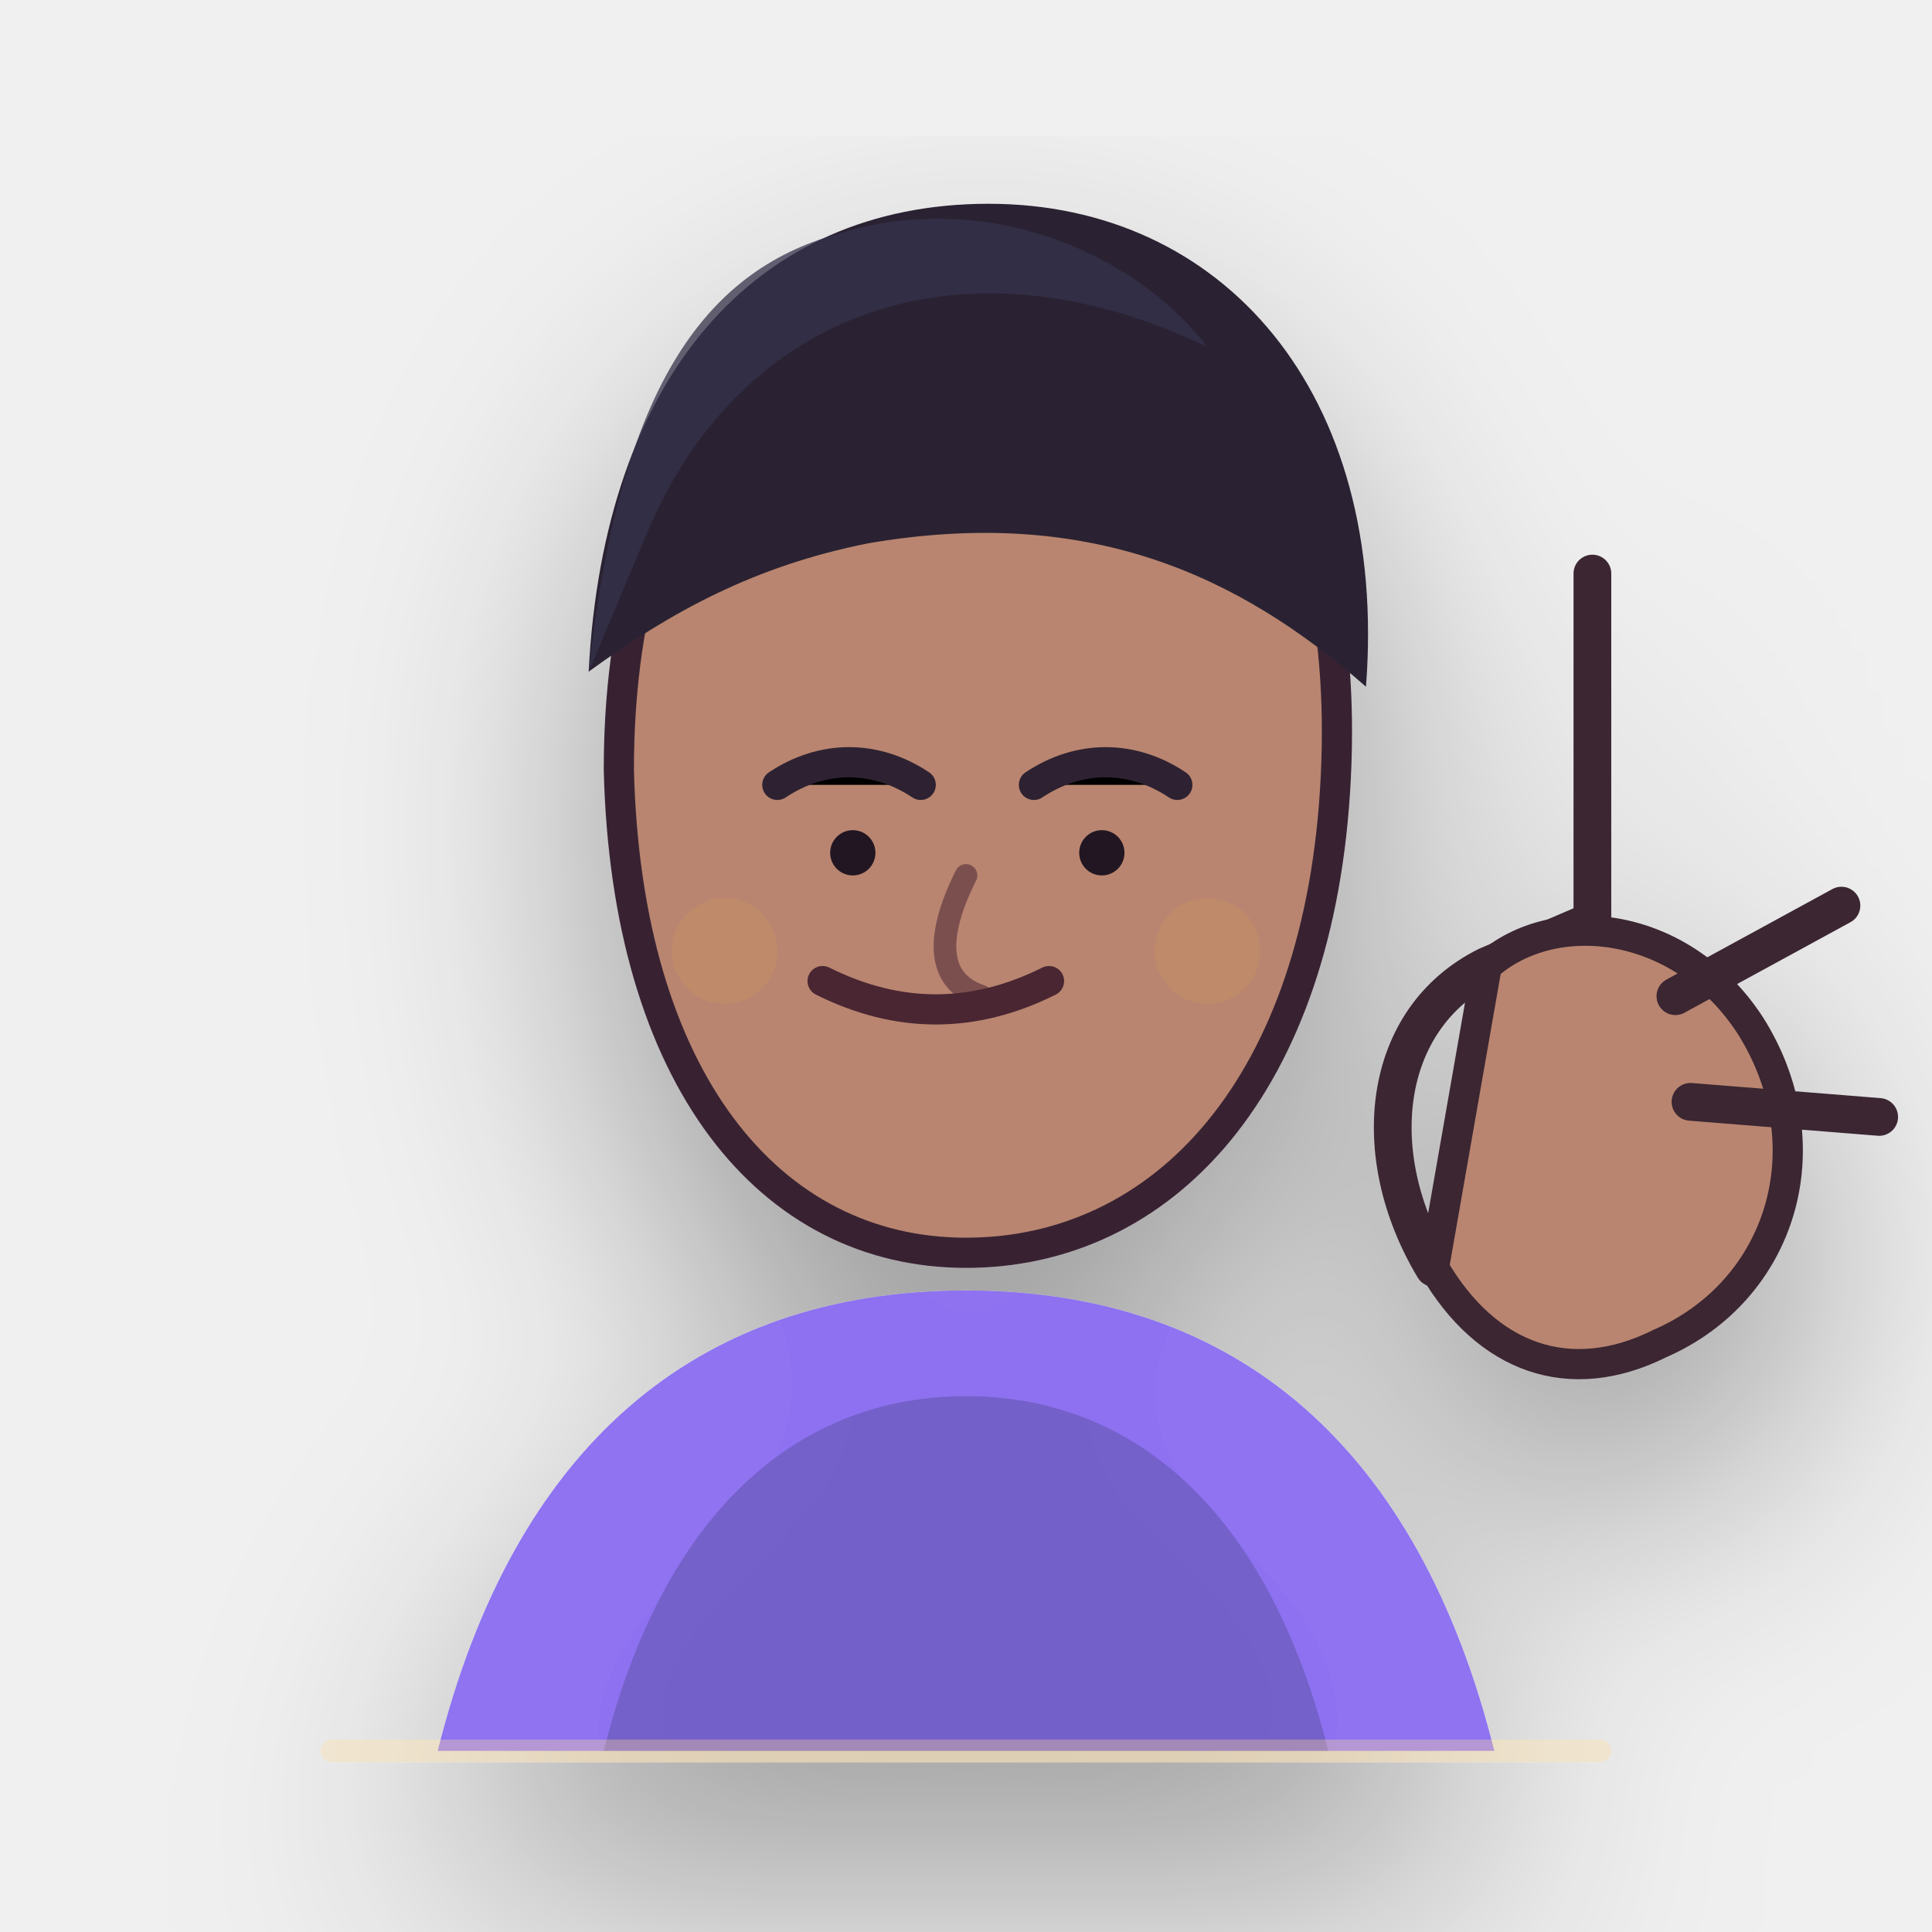
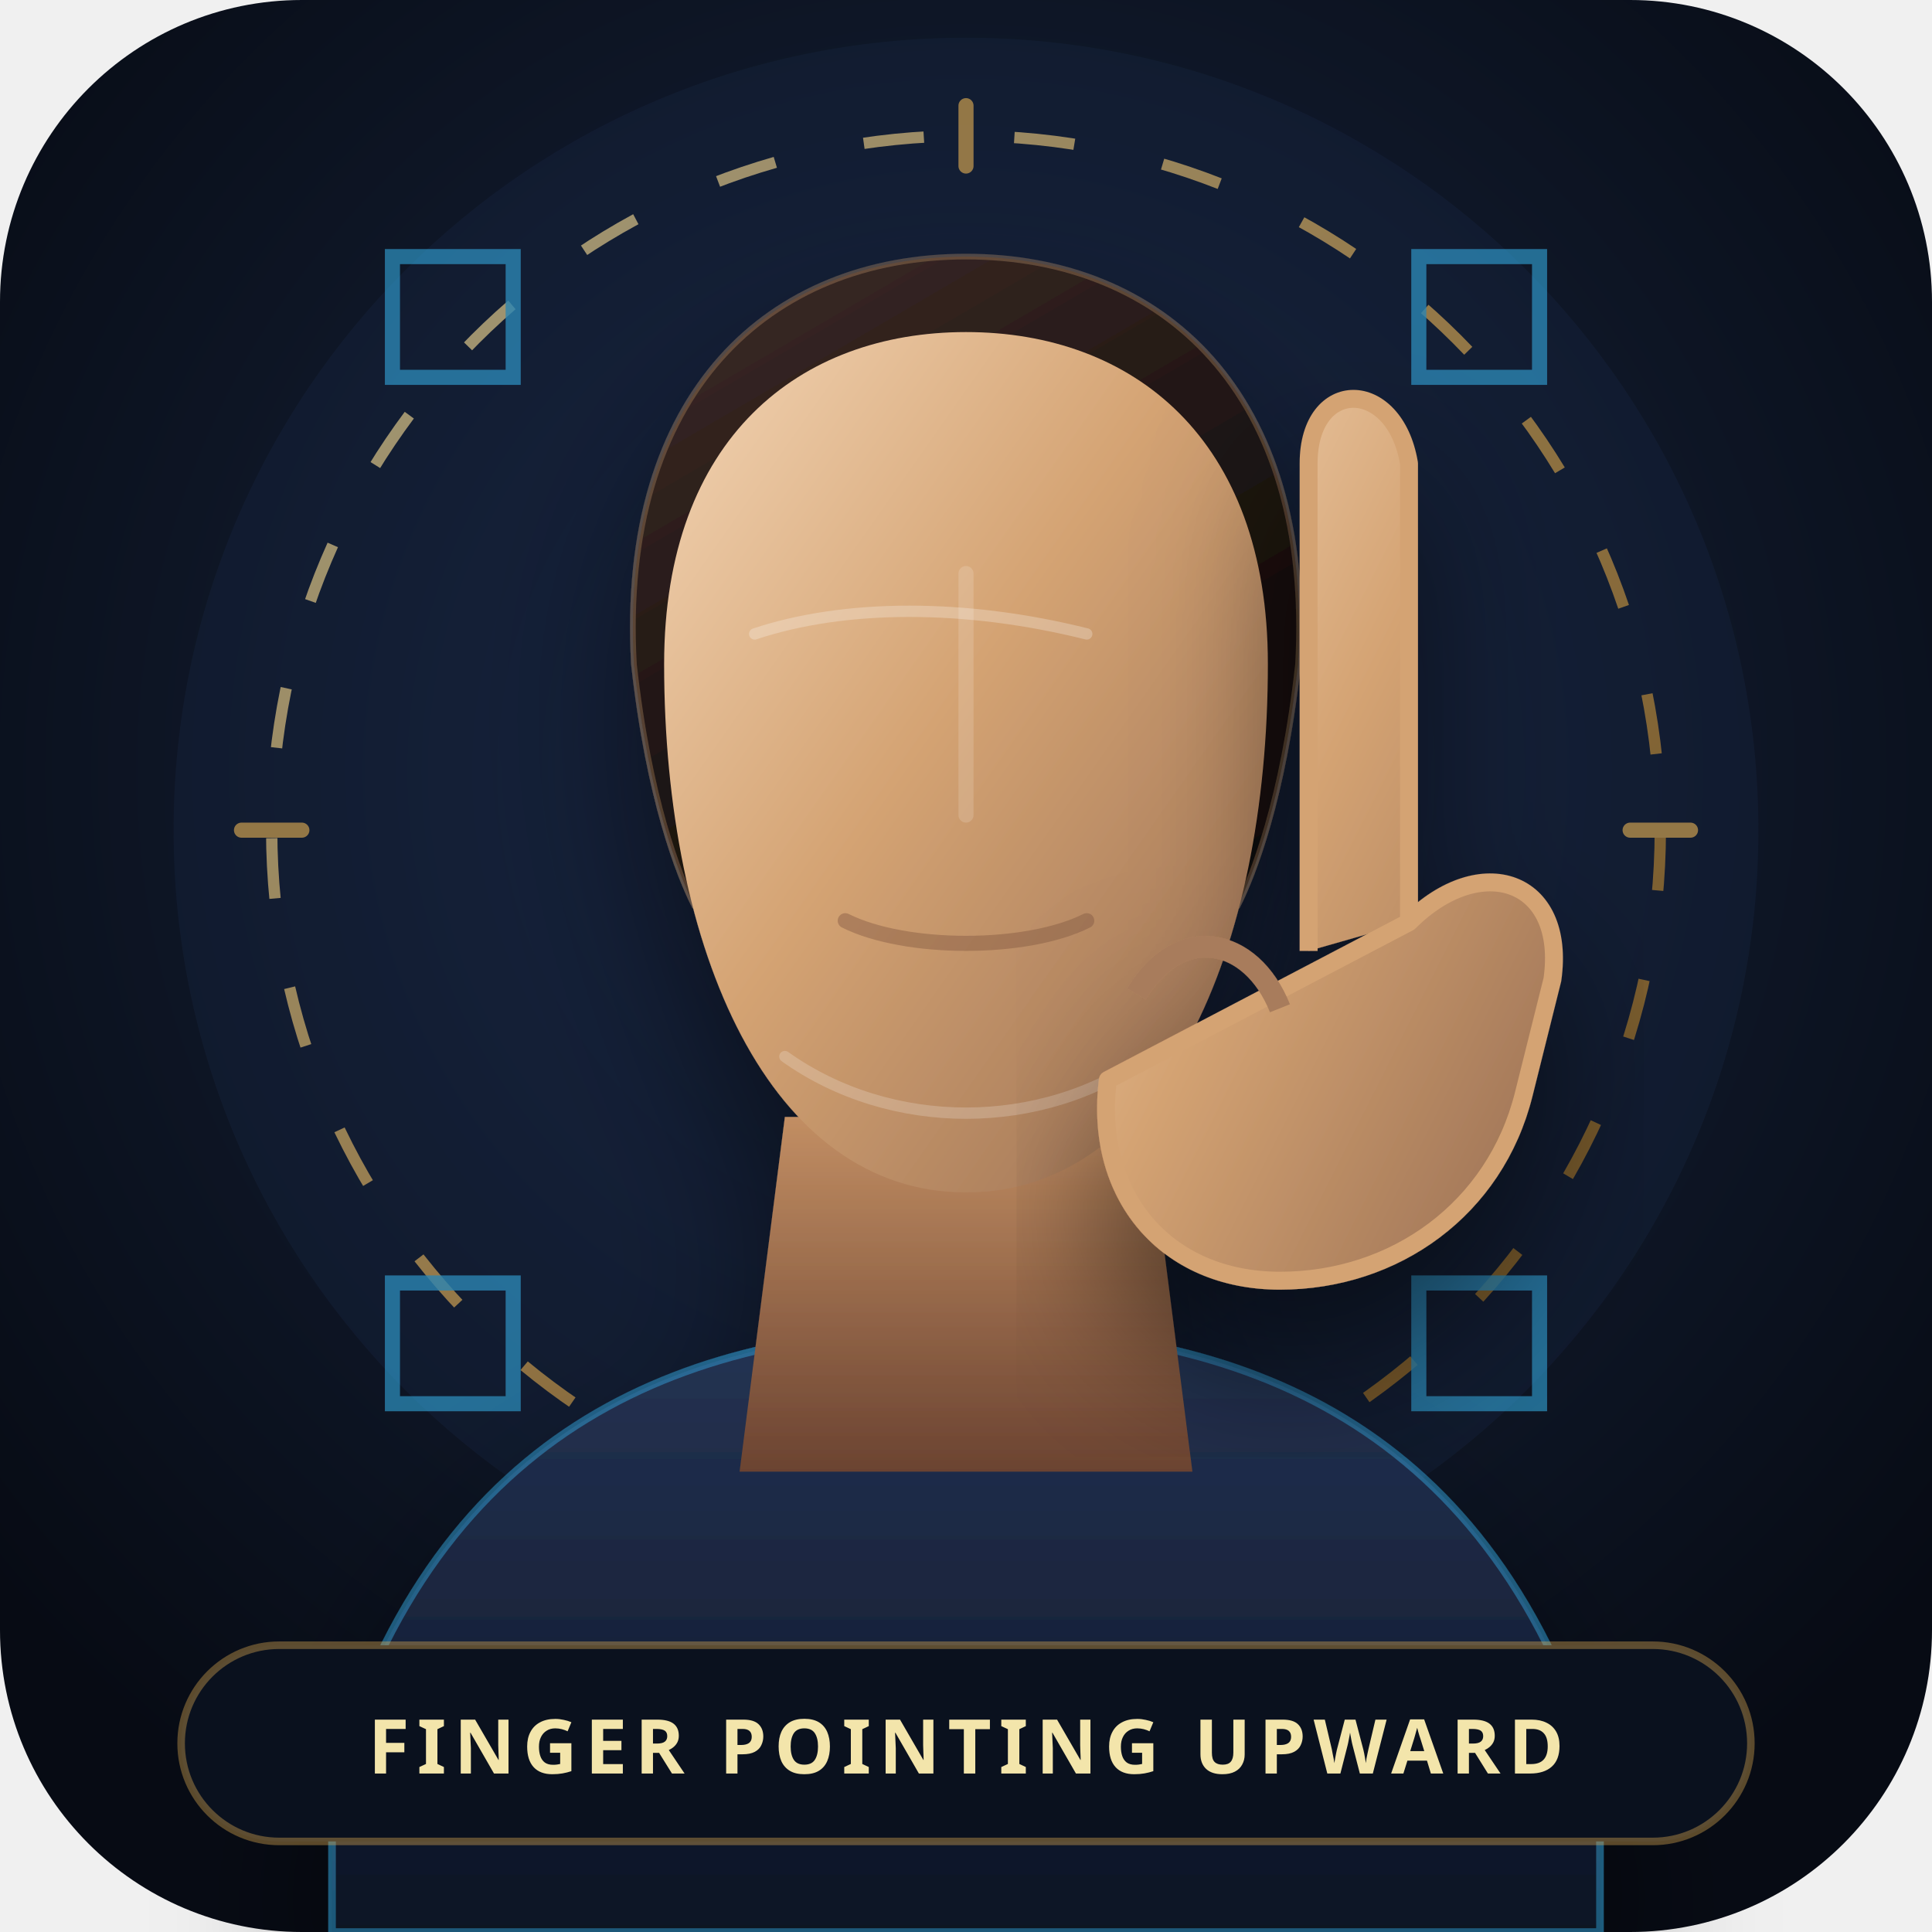
<svg xmlns="http://www.w3.org/2000/svg" width="512" height="512" viewBox="0 0 256 256" role="img" aria-label="male verification pose finger-up">
  <defs>
-     <linearGradient id="g11" x1="36" y1="28" x2="220" y2="232" gradientUnits="userSpaceOnUse">
-       <stop stop-color="#ef5e5e" stop-opacity=".22" />
-       <stop offset=".52" stop-color="#d9a752" stop-opacity=".18" />
-       <stop offset="1" stop-color="#8a6ef2" stop-opacity=".20" />
+     <radialGradient id="bgGrad" cx="50%" cy="40%" r="65%">
+       <stop offset="0%" stop-color="#1A2744" />
+       <stop offset="60%" stop-color="#0E1626" />
+       <stop offset="100%" stop-color="#070B14" />
+     </radialGradient>
+     <linearGradient id="skinLight" x1="0%" y1="0%" x2="100%" y2="100%">
+       <stop offset="0%" stop-color="#F3D5B5" />
+       <stop offset="45%" stop-color="#D4A373" />
+       <stop offset="85%" stop-color="#A87C5B" />
+       <stop offset="100%" stop-color="#7B503B" />
    </linearGradient>
-     <filter id="s" x="-20%" y="-20%" width="140%" height="140%">
-       <feDropShadow dx="0" dy="18" stdDeviation="18" flood-color="#05070d" flood-opacity=".35" />
+     <linearGradient id="skinShadow" x1="0%" y1="0%" x2="0%" y2="100%">
+       <stop offset="0%" stop-color="#C28E63" />
+       <stop offset="100%" stop-color="#6B4331" />
+     </linearGradient>
+     <linearGradient id="hairGrad" x1="20%" y1="0%" x2="80%" y2="100%">
+       <stop offset="0%" stop-color="#3A2925" />
+       <stop offset="50%" stop-color="#1F1513" />
+       <stop offset="100%" stop-color="#110B0A" />
+     </linearGradient>
+     <linearGradient id="clothGrad" x1="0%" y1="0%" x2="0%" y2="100%">
+       <stop offset="0%" stop-color="#243354" />
+       <stop offset="100%" stop-color="#0E1524" />
+     </linearGradient>
+     <linearGradient id="goldGrad" x1="0%" y1="0%" x2="100%" y2="100%">
+       <stop offset="0%" stop-color="#F3E5AB" />
+       <stop offset="50%" stop-color="#D9A752" />
+       <stop offset="100%" stop-color="#996515" />
+     </linearGradient>
+     <filter id="dropShadow" x="-20%" y="-20%" width="140%" height="140%">
+       <feDropShadow dx="0" dy="12" stdDeviation="10" flood-color="#000000" flood-opacity="0.5" />
+     </filter>
+     <filter id="glow" x="-30%" y="-30%" width="160%" height="160%">
+       <feGaussianBlur stdDeviation="6" result="blur" />
+       <feComposite in="SourceGraphic" in2="blur" operator="over" />
    </filter>
  </defs>
-   <g filter="url(#s)">
-     <path d="M58 232 C68 192 92 171 128 171 C164 171 188 192 198 232 Z" fill="#8a6ef2" opacity=".95" />
-     <path d="M80 232 C88 200 106 185 128 185 C150 185 168 200 176 232" fill="#0d1122" opacity=".20" />
-     <g transform="rotate(0 128 114)">
-       <path d="M82 102 C82 62 101 38 130 38 C161 38 179 62 177 103 C175 144 154 166 128 166 C102 166 83 143 82 102Z" fill="#b9856f" stroke="#382433" stroke-width="4" />
-       <path d="M78 89 C80 50 100 27 131 27 C162 27 184 52 181 91 C164 76 144 67 115 72 C100 75 89 81 78 89Z" fill="#2a2433" />
-       <path d="M86 70 C99 40 129 31 160 46 C150 33 130 25 111 31 C93 36 82 52 78 89" fill="#36304a" opacity=".75" />
-       <path d="M103 104 C109 100 116 100 122 104" stroke="#2d2130" stroke-width="4" stroke-linecap="round" />
-       <path d="M137 104 C143 100 150 100 156 104" stroke="#2d2130" stroke-width="4" stroke-linecap="round" />
-       <circle cx="113" cy="113" r="3" fill="#201722" />
-       <circle cx="146" cy="113" r="3" fill="#201722" />
-       <path d="M128 116 C124 124 124 130 130 132" stroke="#7b4f50" stroke-width="3" stroke-linecap="round" fill="none" />
-       <path d="M109 130 C119 135 129 135 139 130" stroke="#4a2630" stroke-width="4" stroke-linecap="round" fill="none" />
-       <circle cx="96" cy="126" r="7" fill="#d9a752" opacity=".16" />
-       <circle cx="160" cy="126" r="7" fill="#d9a752" opacity=".16" />
+   <rect width="256" height="256" rx="40" fill="url(#bgGrad)" />
+   <circle cx="128" cy="110" r="105" fill="#182642" opacity="0.35" />
+   <g opacity="0.65">
+     <circle cx="128" cy="110" r="92" fill="none" stroke="url(#goldGrad)" stroke-width="1.5" stroke-dasharray="8 12" />
+     <path d="M 128 14 L 128 22 M 128 198 L 128 206 M 32 110 L 40 110 M 216 110 L 224 110" stroke="#D9A752" stroke-width="2" stroke-linecap="round" />
+     <rect x="52" y="34" width="16" height="16" fill="none" stroke="#38BDF8" stroke-width="2" stroke-dasharray="16 0" opacity="0.8" />
+     <rect x="188" y="34" width="16" height="16" fill="none" stroke="#38BDF8" stroke-width="2" stroke-dasharray="16 0" opacity="0.8" />
+     <rect x="52" y="170" width="16" height="16" fill="none" stroke="#38BDF8" stroke-width="2" stroke-dasharray="16 0" opacity="0.8" />
+     <rect x="188" y="170" width="16" height="16" fill="none" stroke="#38BDF8" stroke-width="2" stroke-dasharray="16 0" opacity="0.8" />
+   </g>
+   <g filter="url(#dropShadow)">
+     <path d="M 44 236 C 58 188 92 176 128 176 C 164 176 198 188 212 236 L 212 256 L 44 256 Z" fill="url(#clothGrad)" stroke="#38BDF8" stroke-width="1" stroke-opacity="0.4" />
+     <path d="M 104 148 L 152 148 L 158 195 L 98 195 Z" fill="url(#skinShadow)" />
+     <g transform="rotate(0 128 110)">
+       <path d="M 84 88 C 82 52 102 34 128 34 C 154 34 174 52 172 88 C 170 106 166 116 164 120 L 92 120 C 90 116 86 106 84 88 Z" fill="url(#hairGrad)" stroke="#D4A373" stroke-width="0.75" stroke-opacity="0.3" />
+       <path d="M 88 88 C 88 58 106 44 128 44 C 150 44 168 58 168 88 C 168 126 154 158 128 158 C 102 158 88 126 88 88 Z" fill="url(#skinLight)" />
+       <path d="M 100 84 C 112 80 128 80 144 84" fill="none" stroke="#FFF" stroke-width="1.5" opacity="0.25" stroke-linecap="round" />
+       <path d="M 128 76 L 128 108" fill="none" stroke="#FFF" stroke-width="2" opacity="0.15" stroke-linecap="round" />
+       <path d="M 112 122 C 120 126 136 126 144 122" fill="none" stroke="#7B503B" stroke-width="2" opacity="0.4" stroke-linecap="round" />
+       <path d="M 104 140 C 118 150 138 150 152 140" fill="none" stroke="#FFF" stroke-width="1.5" opacity="0.2" stroke-linecap="round" />
    </g>
-     <g>
-       <path d="M190 168 C181 153 183 135 197 128 L211 122 L211 76" stroke="#3a2530" stroke-width="5" stroke-linecap="round" fill="none" />
-       <path d="M197 128 C206 120 223 122 232 136 C242 152 236 171 220 178 C208 184 197 180 190 168Z" fill="#b9856f" stroke="#3a2530" stroke-width="4" />
-       <path d="M222 132 L244 120 M224 146 L249 148" stroke="#3a2530" stroke-width="5" stroke-linecap="round" />
-     </g>
-     <path d="M44 232 H212" stroke="#f6d79a" stroke-opacity=".35" stroke-width="3" stroke-linecap="round" />
  </g>
+   <g transform="translate(162, 88) scale(0.95)" filter="url(#dropShadow)">
+     <path d="M 12 40 L 12 -28 C 12 -40 24 -40 26 -28 L 26 36 M 26 36 C 36 26 48 30 46 44 L 42 60 C 38 76 24 86 8 86 C -8 86 -18 74 -16 58 Z" fill="url(#skinLight)" stroke="#D4A373" stroke-width="2.5" stroke-linejoin="round" />
+     <path d="M -12 46 C -6 36 4 38 8 48" fill="none" stroke="#A87C5B" stroke-width="3" />
+   </g>
+   <rect x="24" y="218" width="208" height="26" rx="13" fill="#0A111E" stroke="#D9A752" stroke-width="1" stroke-opacity="0.4" />
+   <text x="128" y="235" font-family="sans-serif" font-size="10" font-weight="800" fill="#F3E5AB" text-anchor="middle" letter-spacing="1">FINGER POINTING UPWARD</text>
</svg>
